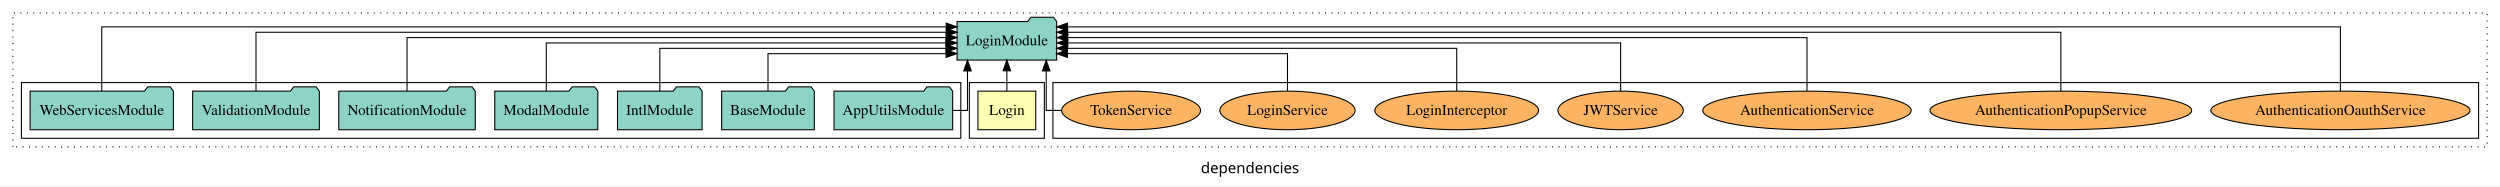
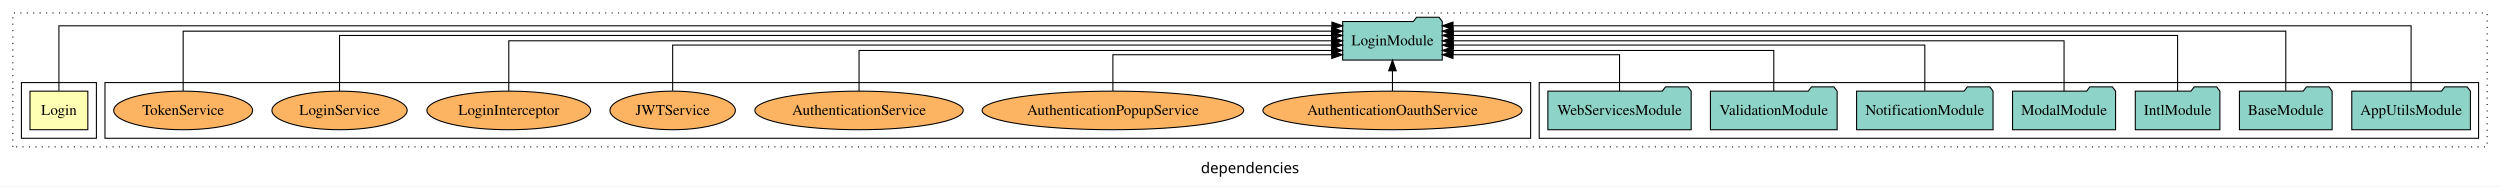
<svg xmlns="http://www.w3.org/2000/svg" width="2334pt" height="174pt" viewBox="0.00 0.00 2334.00 173.80">
  <g id="graph0" class="graph" transform="scale(1 1) rotate(0) translate(4 169.8)">
    <polygon fill="white" stroke="transparent" points="-4,4 -4,-169.8 2330,-169.8 2330,4 -4,4" />
    <text text-anchor="middle" x="1163" y="-8.2" font-family="sans-serif" font-size="14.00">dependencies</text>
    <g id="clust1" class="cluster">
      <polygon fill="none" stroke="black" stroke-dasharray="1,5" points="8,-32.8 8,-157.8 2318,-157.8 2318,-32.8 8,-32.8" />
    </g>
+     <g id="clust4" class="cluster">
+       <polygon fill="none" stroke="black" points="1433,-40.8 1433,-92.8 2310,-92.8 2310,-40.8 1433,-40.8" />
+     </g>
    <g id="clust7" class="cluster">
-       <polygon fill="none" stroke="black" points="979,-40.8 979,-92.8 2310,-92.8 2310,-40.8 979,-40.8" />
+       <polygon fill="none" stroke="black" points="94,-40.8 94,-92.8 1425,-92.8 1425,-40.8 94,-40.8" />
    </g>
    <g id="clust2" class="cluster">
-       <polygon fill="none" stroke="black" points="901,-40.8 901,-92.8 971,-92.8 971,-40.8 901,-40.8" />
-     </g>
-     <g id="clust4" class="cluster">
-       <polygon fill="none" stroke="black" points="16,-40.8 16,-92.8 893,-92.8 893,-40.8 16,-40.8" />
+       <polygon fill="none" stroke="black" points="16,-40.8 16,-92.8 86,-92.8 86,-40.8 16,-40.8" />
    </g>
    <g id="node1" class="node">
-       <polygon fill="#ffffb3" stroke="black" points="963,-84.8 909,-84.8 909,-48.8 963,-48.8 963,-84.8" />
-       <text text-anchor="middle" x="936" y="-62.6" font-family="Times,serif" font-size="14.00">Login</text>
+       <polygon fill="#ffffb3" stroke="black" points="78,-84.8 24,-84.8 24,-48.8 78,-48.8 78,-84.8" />
+       <text text-anchor="middle" x="51" y="-62.6" font-family="Times,serif" font-size="14.00">Login</text>
    </g>
    <g id="node2" class="node">
-       <polygon fill="#8dd3c7" stroke="black" points="982.49,-149.8 979.49,-153.8 958.49,-153.8 955.49,-149.8 889.51,-149.8 889.51,-113.8 982.49,-113.8 982.49,-149.8" />
-       <text text-anchor="middle" x="936" y="-127.6" font-family="Times,serif" font-size="14.00">LoginModule</text>
+       <polygon fill="#8dd3c7" stroke="black" points="1342.49,-149.8 1339.49,-153.8 1318.49,-153.8 1315.49,-149.8 1249.51,-149.8 1249.51,-113.8 1342.49,-113.8 1342.49,-149.8" />
+       <text text-anchor="middle" x="1296" y="-127.6" font-family="Times,serif" font-size="14.00">LoginModule</text>
    </g>
    <g id="edge1" class="edge">
-       <path fill="none" stroke="black" d="M936,-84.91C936,-84.91 936,-103.79 936,-103.79" />
-       <polygon fill="black" stroke="black" points="932.5,-103.79 936,-113.79 939.5,-103.79 932.5,-103.79" />
+       <path fill="none" stroke="black" d="M51,-85.12C51,-108.46 51,-145.8 51,-145.8 51,-145.8 1239.47,-145.8 1239.47,-145.8" />
+       <polygon fill="black" stroke="black" points="1239.47,-149.3 1249.47,-145.8 1239.47,-142.3 1239.47,-149.3" />
    </g>
    <g id="node3" class="node">
-       <polygon fill="#8dd3c7" stroke="black" points="885.38,-84.8 882.38,-88.8 861.38,-88.8 858.38,-84.8 774.62,-84.8 774.62,-48.8 885.38,-48.8 885.38,-84.8" />
-       <text text-anchor="middle" x="830" y="-62.6" font-family="Times,serif" font-size="14.00">AppUtilsModule</text>
+       <polygon fill="#8dd3c7" stroke="black" points="2302.38,-84.8 2299.38,-88.8 2278.38,-88.8 2275.38,-84.8 2191.62,-84.8 2191.62,-48.8 2302.38,-48.8 2302.38,-84.8" />
+       <text text-anchor="middle" x="2247" y="-62.6" font-family="Times,serif" font-size="14.00">AppUtilsModule</text>
    </g>
    <g id="edge2" class="edge">
-       <path fill="none" stroke="black" d="M885.57,-66.8C893.62,-66.8 899.25,-66.8 899.25,-66.8 899.25,-66.8 899.25,-103.69 899.25,-103.69" />
-       <polygon fill="black" stroke="black" points="895.75,-103.69 899.25,-113.69 902.75,-103.69 895.75,-103.69" />
+       <path fill="none" stroke="black" d="M2247,-85.12C2247,-108.46 2247,-145.8 2247,-145.8 2247,-145.8 1352.51,-145.8 1352.51,-145.8" />
+       <polygon fill="black" stroke="black" points="1352.51,-142.3 1342.51,-145.8 1352.51,-149.3 1352.51,-142.3" />
    </g>
    <g id="node4" class="node">
-       <polygon fill="#8dd3c7" stroke="black" points="756.26,-84.8 753.26,-88.8 732.26,-88.8 729.26,-84.8 669.74,-84.8 669.74,-48.8 756.26,-48.8 756.26,-84.8" />
-       <text text-anchor="middle" x="713" y="-62.6" font-family="Times,serif" font-size="14.00">BaseModule</text>
+       <polygon fill="#8dd3c7" stroke="black" points="2173.26,-84.8 2170.26,-88.8 2149.26,-88.8 2146.26,-84.8 2086.74,-84.8 2086.74,-48.8 2173.26,-48.8 2173.26,-84.8" />
+       <text text-anchor="middle" x="2130" y="-62.6" font-family="Times,serif" font-size="14.00">BaseModule</text>
    </g>
    <g id="edge3" class="edge">
-       <path fill="none" stroke="black" d="M713,-85.04C713,-100.37 713,-119.8 713,-119.8 713,-119.8 879.25,-119.8 879.25,-119.8" />
-       <polygon fill="black" stroke="black" points="879.25,-123.3 889.25,-119.8 879.25,-116.3 879.25,-123.3" />
+       <path fill="none" stroke="black" d="M2130,-85.09C2130,-107.01 2130,-140.8 2130,-140.8 2130,-140.8 1352.63,-140.8 1352.63,-140.8" />
+       <polygon fill="black" stroke="black" points="1352.63,-137.3 1342.63,-140.8 1352.63,-144.3 1352.63,-137.3" />
    </g>
    <g id="node5" class="node">
-       <polygon fill="#8dd3c7" stroke="black" points="651.49,-84.8 648.49,-88.8 627.49,-88.8 624.49,-84.8 572.51,-84.8 572.51,-48.8 651.49,-48.8 651.49,-84.8" />
-       <text text-anchor="middle" x="612" y="-62.6" font-family="Times,serif" font-size="14.00">IntlModule</text>
+       <polygon fill="#8dd3c7" stroke="black" points="2068.49,-84.8 2065.49,-88.8 2044.49,-88.8 2041.49,-84.8 1989.51,-84.8 1989.51,-48.8 2068.49,-48.8 2068.49,-84.8" />
+       <text text-anchor="middle" x="2029" y="-62.6" font-family="Times,serif" font-size="14.00">IntlModule</text>
    </g>
    <g id="edge4" class="edge">
-       <path fill="none" stroke="black" d="M612,-84.83C612,-101.86 612,-124.8 612,-124.8 612,-124.8 879.23,-124.8 879.23,-124.8" />
-       <polygon fill="black" stroke="black" points="879.23,-128.3 889.23,-124.8 879.23,-121.3 879.23,-128.3" />
+       <path fill="none" stroke="black" d="M2029,-84.83C2029,-105.57 2029,-136.8 2029,-136.8 2029,-136.8 1352.69,-136.8 1352.69,-136.8" />
+       <polygon fill="black" stroke="black" points="1352.69,-133.3 1342.69,-136.8 1352.69,-140.3 1352.69,-133.3" />
    </g>
    <g id="node6" class="node">
-       <polygon fill="#8dd3c7" stroke="black" points="554.1,-84.8 551.1,-88.8 530.1,-88.8 527.1,-84.8 457.9,-84.8 457.9,-48.8 554.1,-48.8 554.1,-84.8" />
-       <text text-anchor="middle" x="506" y="-62.6" font-family="Times,serif" font-size="14.00">ModalModule</text>
+       <polygon fill="#8dd3c7" stroke="black" points="1971.1,-84.8 1968.1,-88.8 1947.1,-88.8 1944.1,-84.8 1874.9,-84.8 1874.9,-48.8 1971.1,-48.8 1971.1,-84.8" />
+       <text text-anchor="middle" x="1923" y="-62.6" font-family="Times,serif" font-size="14.00">ModalModule</text>
    </g>
    <g id="edge5" class="edge">
-       <path fill="none" stroke="black" d="M506,-85.02C506,-103.63 506,-129.8 506,-129.8 506,-129.8 879.16,-129.8 879.16,-129.8" />
-       <polygon fill="black" stroke="black" points="879.16,-133.3 889.16,-129.8 879.16,-126.3 879.16,-133.3" />
+       <path fill="none" stroke="black" d="M1923,-84.91C1923,-104.14 1923,-131.8 1923,-131.8 1923,-131.8 1352.61,-131.8 1352.61,-131.8" />
+       <polygon fill="black" stroke="black" points="1352.61,-128.3 1342.61,-131.8 1352.61,-135.3 1352.61,-128.3" />
    </g>
    <g id="node7" class="node">
-       <polygon fill="#8dd3c7" stroke="black" points="439.7,-84.8 436.7,-88.8 415.7,-88.8 412.7,-84.8 312.3,-84.8 312.3,-48.8 439.7,-48.8 439.7,-84.8" />
-       <text text-anchor="middle" x="376" y="-62.6" font-family="Times,serif" font-size="14.00">NotificationModule</text>
+       <polygon fill="#8dd3c7" stroke="black" points="1856.7,-84.8 1853.7,-88.8 1832.7,-88.8 1829.7,-84.8 1729.3,-84.8 1729.3,-48.8 1856.7,-48.8 1856.7,-84.8" />
+       <text text-anchor="middle" x="1793" y="-62.6" font-family="Times,serif" font-size="14.00">NotificationModule</text>
    </g>
    <g id="edge6" class="edge">
-       <path fill="none" stroke="black" d="M376,-85.02C376,-105.17 376,-134.8 376,-134.8 376,-134.8 879.22,-134.8 879.22,-134.8" />
-       <polygon fill="black" stroke="black" points="879.22,-138.3 889.22,-134.8 879.22,-131.3 879.22,-138.3" />
+       <path fill="none" stroke="black" d="M1793,-85.1C1793,-103.07 1793,-127.8 1793,-127.8 1793,-127.8 1352.76,-127.8 1352.76,-127.8" />
+       <polygon fill="black" stroke="black" points="1352.76,-124.3 1342.76,-127.8 1352.76,-131.3 1352.76,-124.3" />
    </g>
    <g id="node8" class="node">
-       <polygon fill="#8dd3c7" stroke="black" points="294.15,-84.8 291.15,-88.8 270.15,-88.8 267.15,-84.8 175.85,-84.8 175.85,-48.8 294.15,-48.8 294.15,-84.8" />
-       <text text-anchor="middle" x="235" y="-62.6" font-family="Times,serif" font-size="14.00">ValidationModule</text>
+       <polygon fill="#8dd3c7" stroke="black" points="1711.15,-84.8 1708.15,-88.8 1687.15,-88.8 1684.15,-84.8 1592.85,-84.8 1592.85,-48.8 1711.15,-48.8 1711.15,-84.8" />
+       <text text-anchor="middle" x="1652" y="-62.6" font-family="Times,serif" font-size="14.00">ValidationModule</text>
    </g>
    <g id="edge7" class="edge">
-       <path fill="none" stroke="black" d="M235,-84.84C235,-106.46 235,-139.8 235,-139.8 235,-139.8 879.46,-139.8 879.46,-139.8" />
-       <polygon fill="black" stroke="black" points="879.46,-143.3 889.46,-139.8 879.46,-136.3 879.46,-143.3" />
+       <path fill="none" stroke="black" d="M1652,-84.83C1652,-101.2 1652,-122.8 1652,-122.8 1652,-122.8 1352.54,-122.8 1352.54,-122.8" />
+       <polygon fill="black" stroke="black" points="1352.54,-119.3 1342.54,-122.8 1352.54,-126.3 1352.54,-119.3" />
    </g>
    <g id="node9" class="node">
-       <polygon fill="#8dd3c7" stroke="black" points="157.9,-84.8 154.9,-88.8 133.9,-88.8 130.9,-84.8 24.1,-84.8 24.1,-48.8 157.9,-48.8 157.9,-84.8" />
-       <text text-anchor="middle" x="91" y="-62.6" font-family="Times,serif" font-size="14.00">WebServicesModule</text>
+       <polygon fill="#8dd3c7" stroke="black" points="1574.9,-84.8 1571.9,-88.8 1550.9,-88.8 1547.9,-84.8 1441.1,-84.8 1441.1,-48.8 1574.9,-48.8 1574.9,-84.8" />
+       <text text-anchor="middle" x="1508" y="-62.6" font-family="Times,serif" font-size="14.00">WebServicesModule</text>
    </g>
    <g id="edge8" class="edge">
-       <path fill="none" stroke="black" d="M91,-84.89C91,-107.93 91,-144.8 91,-144.8 91,-144.8 879.37,-144.8 879.37,-144.8" />
-       <polygon fill="black" stroke="black" points="879.37,-148.3 889.37,-144.8 879.37,-141.3 879.37,-148.3" />
+       <path fill="none" stroke="black" d="M1508,-84.99C1508,-99.98 1508,-118.8 1508,-118.8 1508,-118.8 1352.52,-118.8 1352.52,-118.8" />
+       <polygon fill="black" stroke="black" points="1352.52,-115.3 1342.52,-118.8 1352.52,-122.3 1352.52,-115.3" />
    </g>
    <g id="node10" class="node">
-       <ellipse fill="#fdb462" stroke="black" cx="2181" cy="-66.8" rx="120.97" ry="18" />
-       <text text-anchor="middle" x="2181" y="-62.6" font-family="Times,serif" font-size="14.00">AuthenticationOauthService</text>
+       <ellipse fill="#fdb462" stroke="black" cx="1296" cy="-66.8" rx="120.97" ry="18" />
+       <text text-anchor="middle" x="1296" y="-62.6" font-family="Times,serif" font-size="14.00">AuthenticationOauthService</text>
    </g>
    <g id="edge9" class="edge">
-       <path fill="none" stroke="black" d="M2181,-84.89C2181,-107.93 2181,-144.8 2181,-144.8 2181,-144.8 992.53,-144.8 992.53,-144.8" />
-       <polygon fill="black" stroke="black" points="992.53,-141.3 982.53,-144.8 992.53,-148.3 992.53,-141.3" />
+       <path fill="none" stroke="black" d="M1296,-84.91C1296,-84.91 1296,-103.79 1296,-103.79" />
+       <polygon fill="black" stroke="black" points="1292.5,-103.79 1296,-113.79 1299.5,-103.79 1292.5,-103.79" />
    </g>
    <g id="node11" class="node">
-       <ellipse fill="#fdb462" stroke="black" cx="1920" cy="-66.8" rx="122.13" ry="18" />
-       <text text-anchor="middle" x="1920" y="-62.6" font-family="Times,serif" font-size="14.00">AuthenticationPopupService</text>
+       <ellipse fill="#fdb462" stroke="black" cx="1035" cy="-66.8" rx="122.13" ry="18" />
+       <text text-anchor="middle" x="1035" y="-62.6" font-family="Times,serif" font-size="14.00">AuthenticationPopupService</text>
    </g>
    <g id="edge10" class="edge">
-       <path fill="none" stroke="black" d="M1920,-84.84C1920,-106.46 1920,-139.8 1920,-139.8 1920,-139.8 992.8,-139.8 992.8,-139.8" />
-       <polygon fill="black" stroke="black" points="992.8,-136.3 982.8,-139.8 992.8,-143.3 992.8,-136.3" />
+       <path fill="none" stroke="black" d="M1035,-84.99C1035,-99.98 1035,-118.8 1035,-118.8 1035,-118.8 1239.34,-118.8 1239.34,-118.8" />
+       <polygon fill="black" stroke="black" points="1239.34,-122.3 1249.34,-118.8 1239.34,-115.3 1239.34,-122.3" />
    </g>
    <g id="node12" class="node">
-       <ellipse fill="#fdb462" stroke="black" cx="1683" cy="-66.8" rx="97.27" ry="18" />
-       <text text-anchor="middle" x="1683" y="-62.6" font-family="Times,serif" font-size="14.00">AuthenticationService</text>
+       <ellipse fill="#fdb462" stroke="black" cx="798" cy="-66.8" rx="97.27" ry="18" />
+       <text text-anchor="middle" x="798" y="-62.6" font-family="Times,serif" font-size="14.00">AuthenticationService</text>
    </g>
    <g id="edge11" class="edge">
-       <path fill="none" stroke="black" d="M1683,-85.02C1683,-105.17 1683,-134.8 1683,-134.8 1683,-134.8 992.73,-134.8 992.73,-134.8" />
-       <polygon fill="black" stroke="black" points="992.73,-131.3 982.73,-134.8 992.73,-138.3 992.73,-131.3" />
+       <path fill="none" stroke="black" d="M798,-84.83C798,-101.2 798,-122.8 798,-122.8 798,-122.8 1239.15,-122.8 1239.15,-122.8" />
+       <polygon fill="black" stroke="black" points="1239.15,-126.3 1249.15,-122.8 1239.15,-119.3 1239.15,-126.3" />
    </g>
    <g id="node13" class="node">
-       <ellipse fill="#fdb462" stroke="black" cx="1509" cy="-66.8" rx="58.53" ry="18" />
-       <text text-anchor="middle" x="1509" y="-62.6" font-family="Times,serif" font-size="14.00">JWTService</text>
+       <ellipse fill="#fdb462" stroke="black" cx="624" cy="-66.8" rx="58.53" ry="18" />
+       <text text-anchor="middle" x="624" y="-62.6" font-family="Times,serif" font-size="14.00">JWTService</text>
    </g>
    <g id="edge12" class="edge">
-       <path fill="none" stroke="black" d="M1509,-85.02C1509,-103.63 1509,-129.8 1509,-129.8 1509,-129.8 992.89,-129.8 992.89,-129.8" />
-       <polygon fill="black" stroke="black" points="992.89,-126.3 982.89,-129.8 992.89,-133.3 992.89,-126.3" />
+       <path fill="none" stroke="black" d="M624,-85.1C624,-103.07 624,-127.8 624,-127.8 624,-127.8 1239.28,-127.8 1239.28,-127.8" />
+       <polygon fill="black" stroke="black" points="1239.28,-131.3 1249.28,-127.8 1239.28,-124.3 1239.28,-131.3" />
    </g>
    <g id="node14" class="node">
-       <ellipse fill="#fdb462" stroke="black" cx="1356" cy="-66.8" rx="76.42" ry="18" />
-       <text text-anchor="middle" x="1356" y="-62.6" font-family="Times,serif" font-size="14.00">LoginInterceptor</text>
+       <ellipse fill="#fdb462" stroke="black" cx="471" cy="-66.8" rx="76.42" ry="18" />
+       <text text-anchor="middle" x="471" y="-62.6" font-family="Times,serif" font-size="14.00">LoginInterceptor</text>
    </g>
    <g id="edge13" class="edge">
-       <path fill="none" stroke="black" d="M1356,-84.83C1356,-101.86 1356,-124.8 1356,-124.8 1356,-124.8 992.55,-124.8 992.55,-124.8" />
-       <polygon fill="black" stroke="black" points="992.55,-121.3 982.55,-124.8 992.55,-128.3 992.55,-121.3" />
+       <path fill="none" stroke="black" d="M471,-84.91C471,-104.14 471,-131.8 471,-131.8 471,-131.8 1239.28,-131.8 1239.28,-131.8" />
+       <polygon fill="black" stroke="black" points="1239.28,-135.3 1249.28,-131.8 1239.28,-128.3 1239.28,-135.3" />
    </g>
    <g id="node15" class="node">
-       <ellipse fill="#fdb462" stroke="black" cx="1198" cy="-66.8" rx="63.12" ry="18" />
-       <text text-anchor="middle" x="1198" y="-62.6" font-family="Times,serif" font-size="14.00">LoginService</text>
+       <ellipse fill="#fdb462" stroke="black" cx="313" cy="-66.8" rx="63.12" ry="18" />
+       <text text-anchor="middle" x="313" y="-62.6" font-family="Times,serif" font-size="14.00">LoginService</text>
    </g>
    <g id="edge14" class="edge">
-       <path fill="none" stroke="black" d="M1198,-85.04C1198,-100.37 1198,-119.8 1198,-119.8 1198,-119.8 992.54,-119.8 992.54,-119.8" />
-       <polygon fill="black" stroke="black" points="992.54,-116.3 982.54,-119.8 992.54,-123.3 992.54,-116.3" />
+       <path fill="none" stroke="black" d="M313,-84.83C313,-105.57 313,-136.8 313,-136.8 313,-136.8 1239.25,-136.8 1239.25,-136.8" />
+       <polygon fill="black" stroke="black" points="1239.25,-140.3 1249.25,-136.8 1239.25,-133.3 1239.25,-140.3" />
    </g>
    <g id="node16" class="node">
-       <ellipse fill="#fdb462" stroke="black" cx="1052" cy="-66.8" rx="64.83" ry="18" />
-       <text text-anchor="middle" x="1052" y="-62.6" font-family="Times,serif" font-size="14.00">TokenService</text>
+       <ellipse fill="#fdb462" stroke="black" cx="167" cy="-66.8" rx="64.83" ry="18" />
+       <text text-anchor="middle" x="167" y="-62.6" font-family="Times,serif" font-size="14.00">TokenService</text>
    </g>
    <g id="edge15" class="edge">
-       <path fill="none" stroke="black" d="M987.28,-66.8C978.67,-66.8 972.75,-66.8 972.75,-66.8 972.75,-66.8 972.75,-103.69 972.75,-103.69" />
-       <polygon fill="black" stroke="black" points="969.25,-103.69 972.75,-113.69 976.25,-103.69 969.25,-103.69" />
+       <path fill="none" stroke="black" d="M167,-85.09C167,-107.01 167,-140.8 167,-140.8 167,-140.8 1239.28,-140.8 1239.28,-140.8" />
+       <polygon fill="black" stroke="black" points="1239.28,-144.3 1249.28,-140.8 1239.28,-137.3 1239.28,-144.3" />
    </g>
  </g>
</svg>
